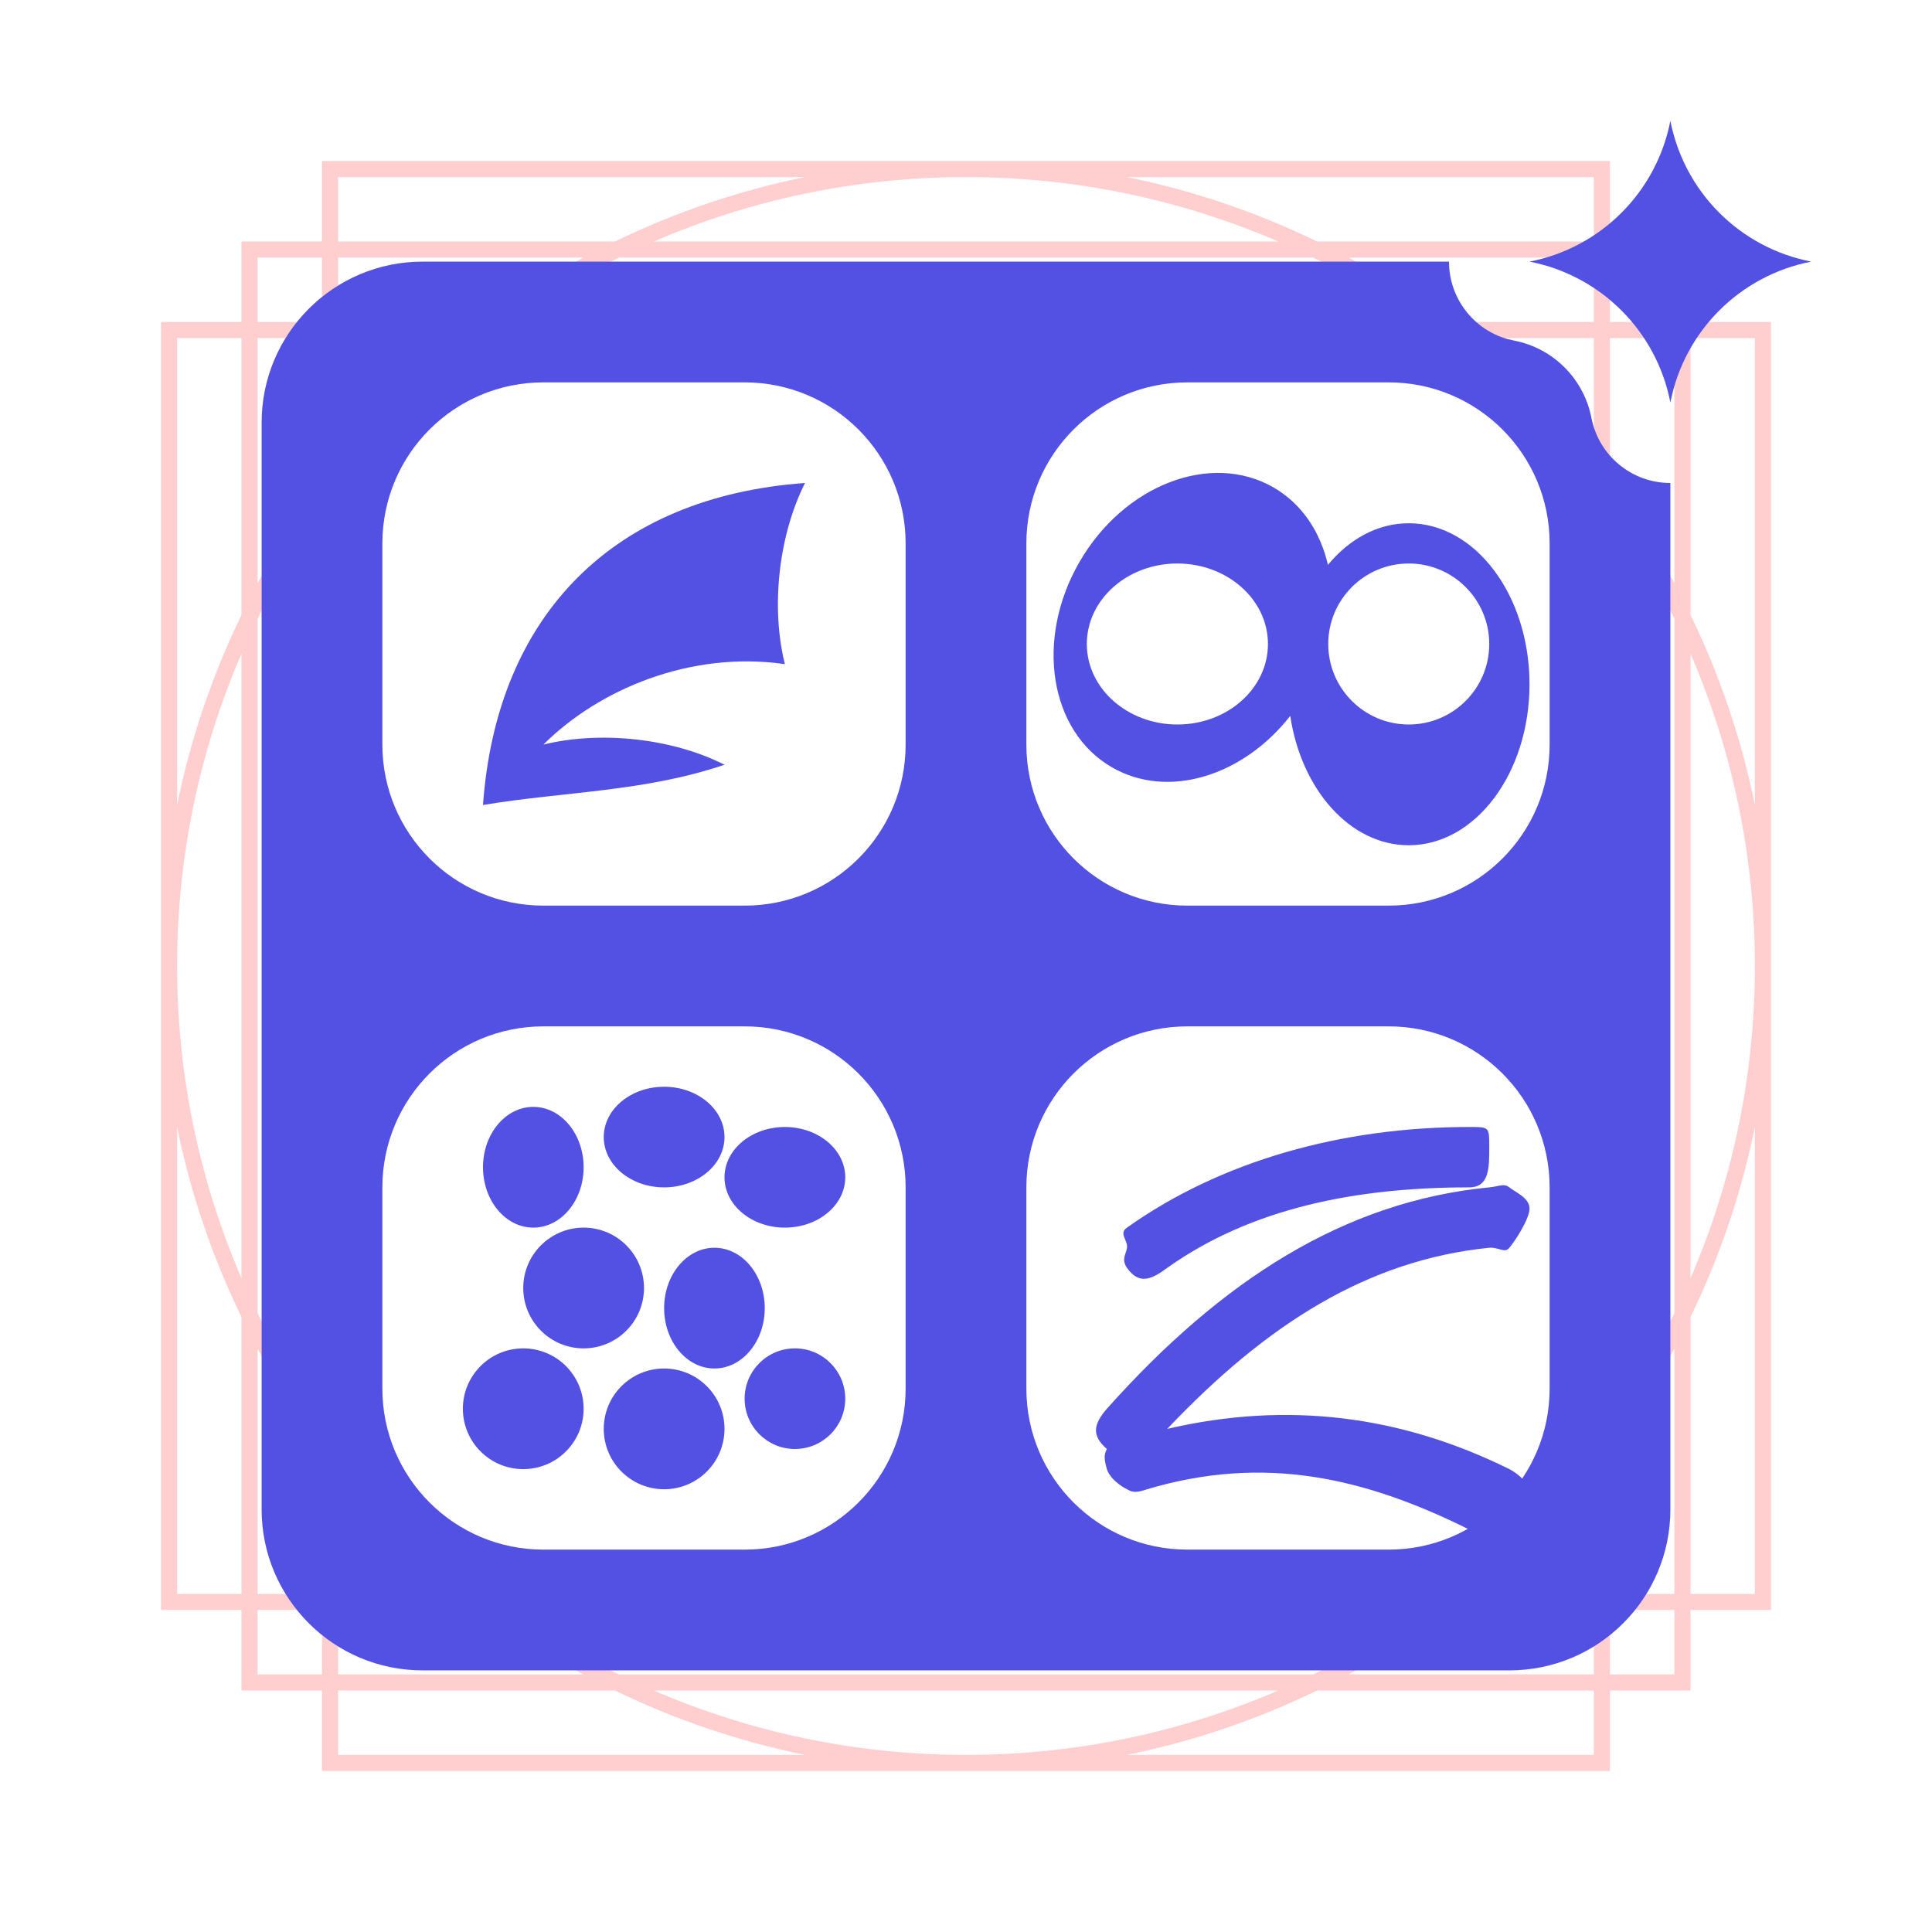
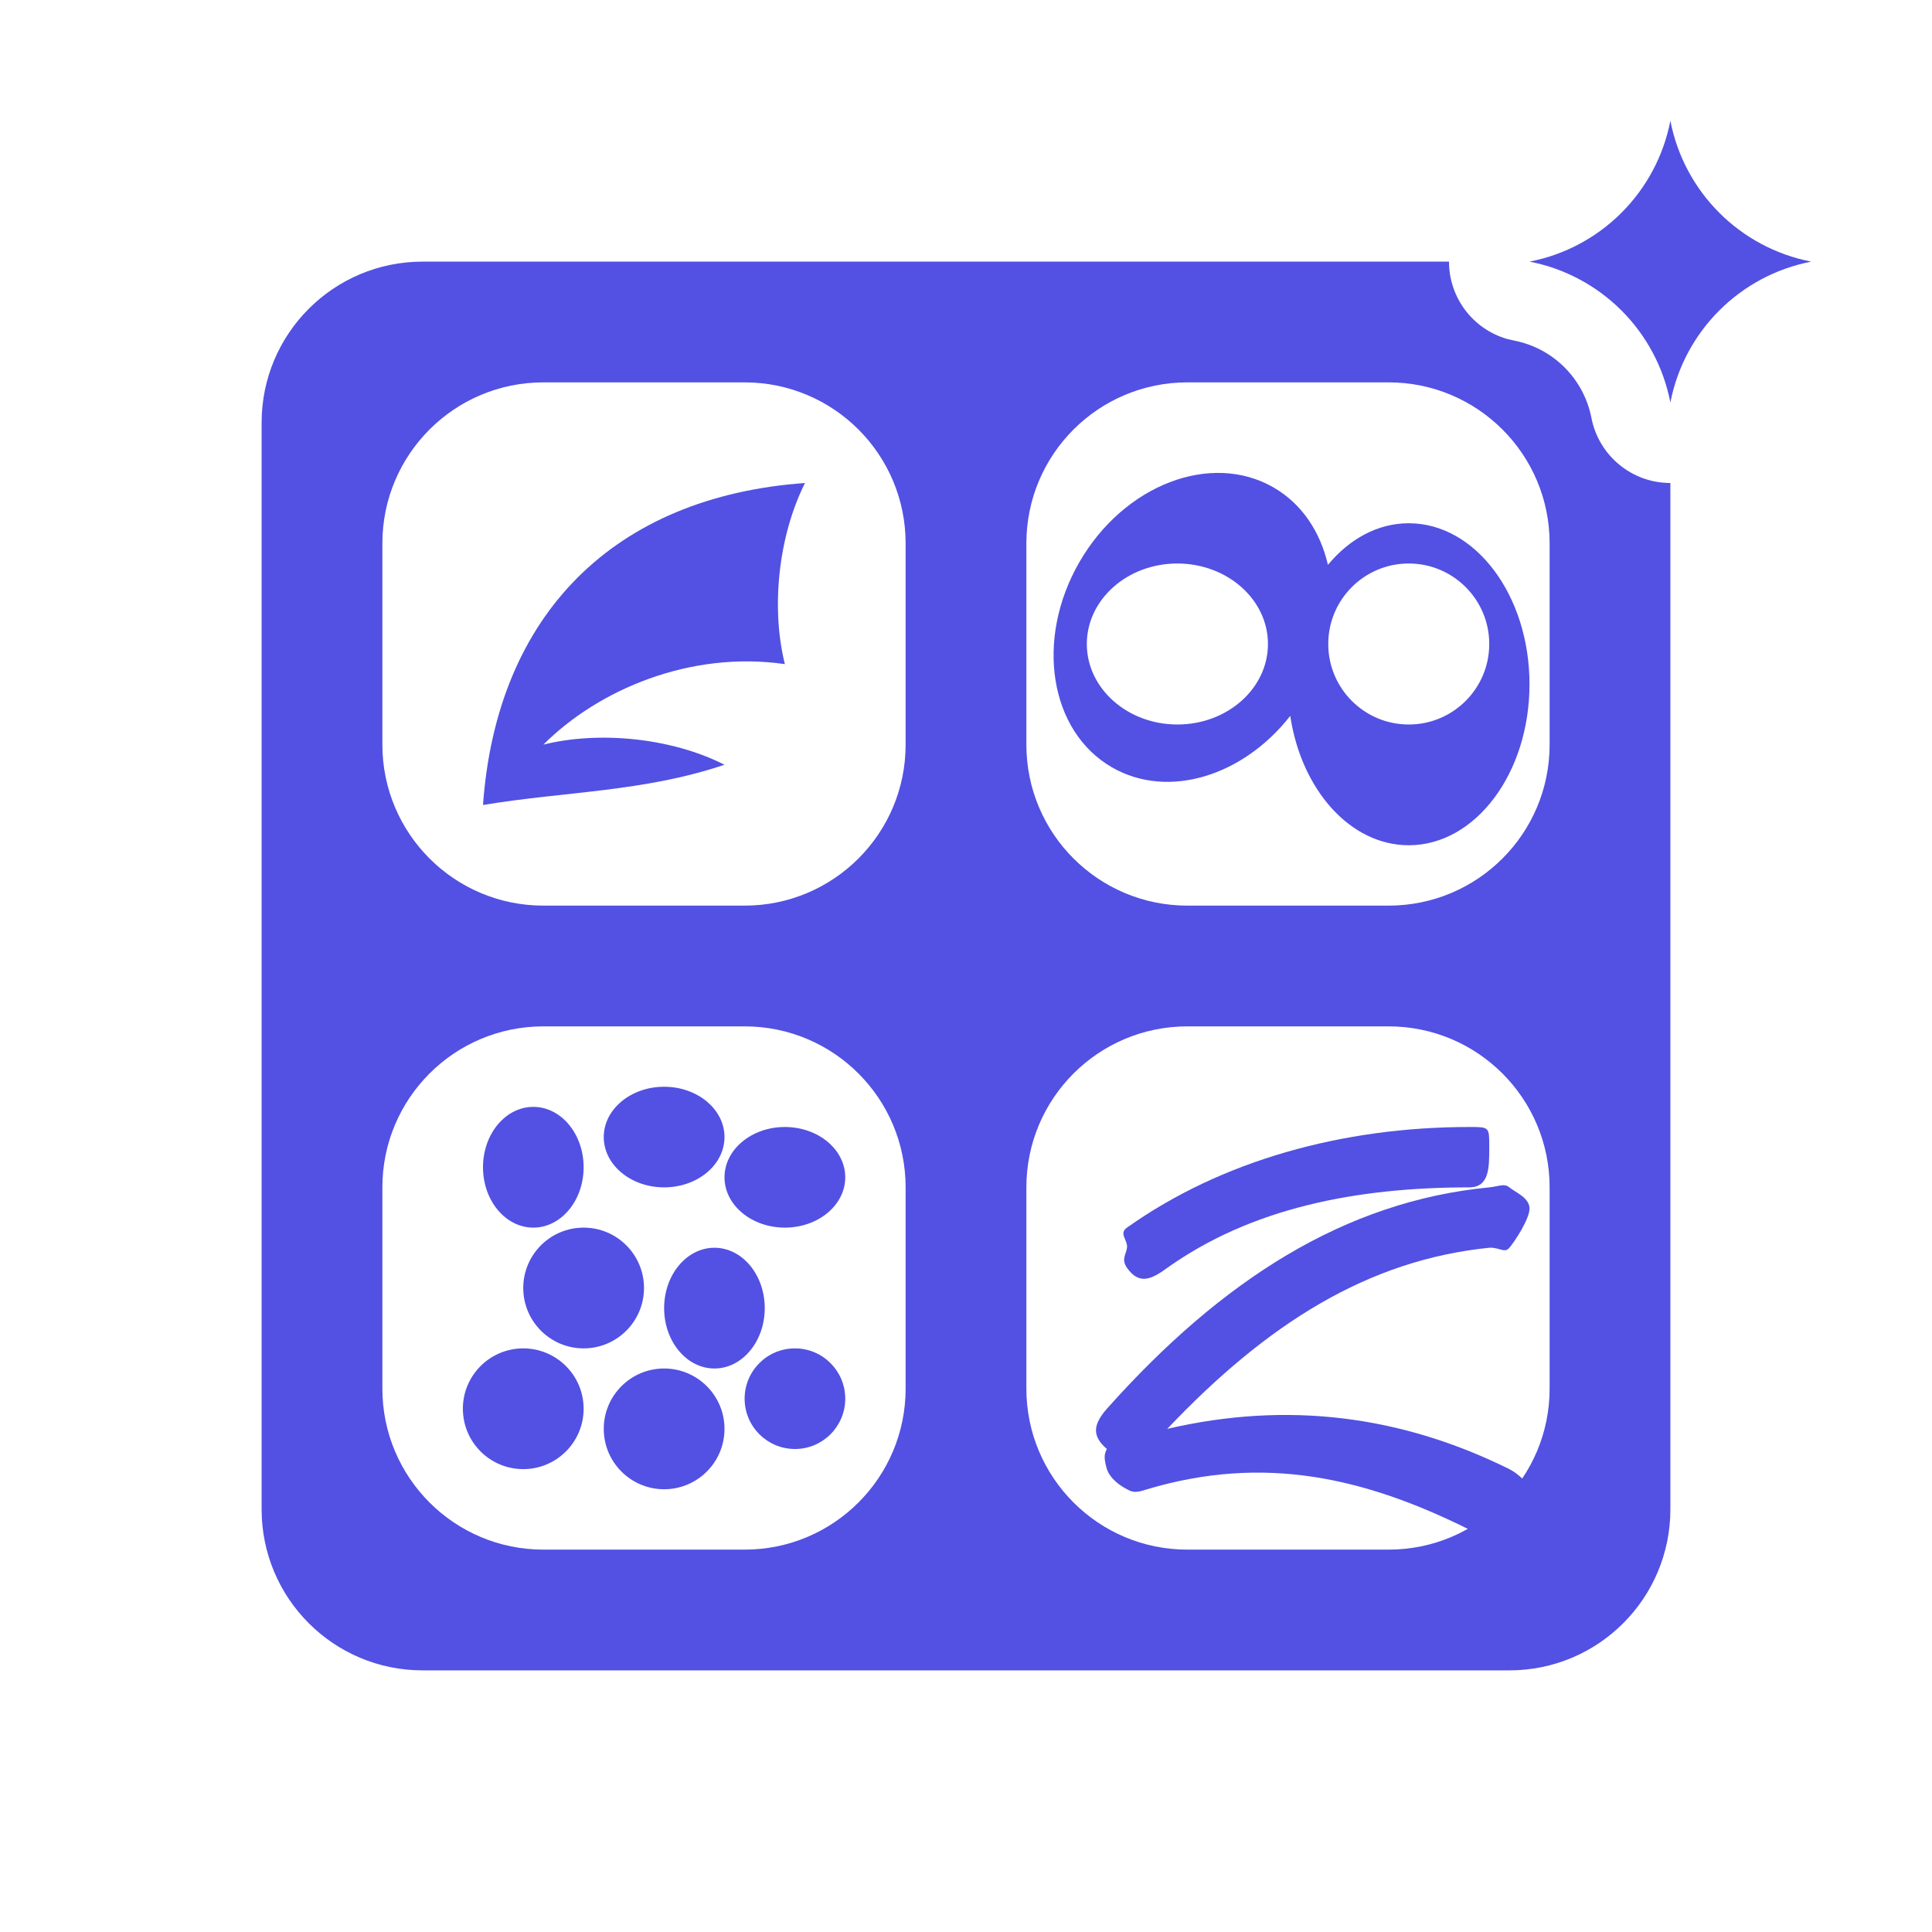
<svg xmlns="http://www.w3.org/2000/svg" width="24" height="24" viewBox="0 0 24 24" fill="none">
-   <path opacity="0.2" d="M20 3H21V4H22V20H21V21H20V22H4V21H3V20H2V4H3V3H4V2H20V3ZM4.2 21.8H10.001C9.171 21.631 8.38 21.36 7.639 21H4.2V21.8ZM8.121 21C9.311 21.514 10.622 21.8 12 21.8C13.378 21.8 14.689 21.514 15.879 21H8.121ZM16.361 21C15.62 21.36 14.829 21.631 13.999 21.8H19.8V21H16.361ZM3.2 20V20.8H4V20H3.2ZM4.2 20V20.8H7.247C6.811 20.564 6.393 20.296 5.999 20H4.2ZM6.344 20C6.768 20.3 7.216 20.569 7.687 20.8H16.314C16.784 20.569 17.232 20.3 17.656 20H6.344ZM18.001 20C17.607 20.296 17.189 20.564 16.753 20.8H19.8V20H18.001ZM20 20V20.8H20.8V20H20ZM21.8 13.999C21.631 14.829 21.36 15.62 21 16.361V19.8H21.8V13.999ZM20.8 16.753C20.564 17.189 20.296 17.606 20 18V19.8H20.8V16.753ZM19.8 18.255C19.343 18.824 18.825 19.343 18.256 19.8H19.8V18.255ZM6.069 4.2C5.365 4.736 4.736 5.365 4.2 6.069V17.93C4.736 18.634 5.365 19.264 6.069 19.8H17.931C18.635 19.264 19.264 18.634 19.8 17.93V6.069C19.264 5.365 18.635 4.736 17.931 4.2H6.069ZM4.2 19.8H5.744C5.175 19.343 4.657 18.824 4.2 18.255V19.8ZM3.2 19.8H4V18C3.704 17.606 3.436 17.189 3.2 16.753V19.8ZM2.2 19.8H3V16.361C2.64 15.62 2.368 14.829 2.2 13.999V19.8ZM4 6.343C3.7 6.767 3.431 7.215 3.2 7.686V16.314C3.431 16.784 3.7 17.232 4 17.656V6.343ZM20 17.656C20.3 17.232 20.569 16.784 20.8 16.314V7.686C20.569 7.215 20.3 6.767 20 6.343V17.656ZM3 8.12C2.486 9.31 2.2 10.621 2.2 12C2.2 13.378 2.487 14.689 3 15.879V8.12ZM21 15.879C21.514 14.689 21.8 13.378 21.8 12C21.8 10.621 21.514 9.31 21 8.12V15.879ZM2.2 10C2.369 9.171 2.64 8.379 3 7.638V4.2H2.2V10ZM21 7.638C21.36 8.379 21.631 9.171 21.8 10V4.2H21V7.638ZM3.2 7.246C3.436 6.81 3.704 6.393 4 5.999V4.2H3.2V7.246ZM20 5.999C20.296 6.393 20.564 6.81 20.8 7.246V4.2H20V5.999ZM4.2 5.744C4.657 5.175 5.175 4.657 5.744 4.2H4.2V5.744ZM18.256 4.2C18.825 4.657 19.343 5.175 19.8 5.744V4.2H18.256ZM3.2 4H4V3.2H3.2V4ZM4.2 4H5.999C6.393 3.704 6.811 3.436 7.247 3.2H4.2V4ZM7.687 3.2C7.216 3.431 6.768 3.7 6.344 4H17.656C17.232 3.7 16.784 3.431 16.314 3.2H7.687ZM16.753 3.2C17.189 3.436 17.607 3.704 18.001 4H19.8V3.2H16.753ZM20 4H20.8V3.2H20V4ZM4.2 3H7.639C8.38 2.64 9.171 2.368 10.001 2.2H4.2V3ZM12 2.2C10.622 2.2 9.311 2.487 8.121 3H15.879C14.689 2.487 13.378 2.2 12 2.2ZM13.999 2.2C14.829 2.368 15.62 2.64 16.361 3H19.8V2.2H13.999Z" fill="#FF0E0E" />
  <path d="M6 10C6.17 7.63 7.63 6.17 10 6C9.66 6.68 9.58 7.57 9.75 8.25C8.57 8.08 7.43 8.57 6.75 9.25C7.43 9.08 8.33 9.16 9 9.5C7.99 9.84 7.02 9.83 6 10Z" fill="#5251E3" />
  <path d="M13.409 6.982C13.963 6.022 15.043 5.607 15.82 6.055C16.174 6.259 16.402 6.608 16.496 7.017C16.762 6.696 17.113 6.5 17.5 6.5C18.328 6.5 19 7.396 19 8.5C19 9.605 18.328 10.5 17.5 10.5C16.772 10.5 16.165 9.809 16.028 8.893C15.441 9.643 14.508 9.933 13.813 9.532C13.036 9.084 12.855 7.942 13.409 6.982ZM14.626 7C14.004 7 13.501 7.448 13.501 8C13.501 8.552 14.005 9 14.626 9C15.247 9 15.751 8.552 15.751 8C15.751 7.448 15.247 7.001 14.626 7ZM17.5 7C16.948 7 16.5 7.448 16.5 8C16.5 8.552 16.948 9 17.5 9C18.052 9 18.5 8.552 18.5 8C18.5 7.448 18.052 7 17.5 7Z" fill="#5251E3" />
  <path d="M8.25 17C8.664 17 9 17.336 9 17.75C9 18.164 8.664 18.5 8.25 18.5C7.836 18.5 7.5 18.164 7.5 17.75C7.5 17.336 7.836 17 8.25 17ZM6.5 16.75C6.914 16.75 7.25 17.086 7.25 17.5C7.25 17.914 6.914 18.25 6.5 18.25C6.086 18.25 5.75 17.914 5.75 17.5C5.75 17.086 6.086 16.75 6.5 16.75ZM9.875 16.75C10.22 16.75 10.5 17.03 10.5 17.375C10.5 17.72 10.22 18 9.875 18C9.53 18 9.25 17.72 9.25 17.375C9.25 17.03 9.53 16.75 9.875 16.75ZM8.875 15.5C9.22 15.5 9.5 15.836 9.5 16.25C9.5 16.664 9.22 17 8.875 17C8.53 17 8.25 16.664 8.25 16.25C8.25 15.836 8.53 15.5 8.875 15.5ZM7.25 15.25C7.664 15.25 8 15.586 8 16C8 16.414 7.664 16.75 7.25 16.75C6.836 16.75 6.5 16.414 6.5 16C6.5 15.586 6.836 15.25 7.25 15.25ZM6.625 13.75C6.97 13.75 7.25 14.086 7.25 14.5C7.25 14.914 6.97 15.25 6.625 15.25C6.28 15.25 6 14.914 6 14.5C6 14.086 6.28 13.75 6.625 13.75ZM9.75 14C10.164 14 10.5 14.28 10.5 14.625C10.5 14.97 10.164 15.25 9.75 15.25C9.336 15.25 9 14.97 9 14.625C9 14.28 9.336 14 9.75 14ZM8.25 13.5C8.664 13.5 9 13.78 9 14.125C9 14.47 8.664 14.75 8.25 14.75C7.836 14.75 7.5 14.47 7.5 14.125C7.5 13.78 7.836 13.5 8.25 13.5Z" fill="#5251E3" />
  <path d="M18.75 14.75C18.823 14.81 18.987 14.873 19 15C19.013 15.127 18.81 15.433 18.75 15.5C18.69 15.573 18.627 15.493 18.5 15.5C16.993 15.653 15.739 16.443 14.5 17.75C15.992 17.403 17.403 17.583 18.75 18.25C18.863 18.31 18.973 18.413 19 18.5C19.027 18.587 18.803 18.637 18.75 18.75C18.69 18.863 18.837 18.973 18.75 19C18.669 19.027 18.363 19.053 18.25 19C16.95 18.353 15.703 18.067 14.25 18.5C14.13 18.54 14.08 18.547 14 18.5C13.92 18.46 13.79 18.37 13.75 18.25C13.717 18.13 13.71 18.073 13.75 18C13.557 17.833 13.583 17.693 13.75 17.5C15.177 15.9 16.707 14.923 18.5 14.75C18.627 14.737 18.683 14.697 18.75 14.75ZM18.25 14C18.503 14 18.5 13.997 18.5 14.25C18.5 14.503 18.503 14.75 18.25 14.75C16.837 14.75 15.54 15.01 14.5 15.75C14.293 15.903 14.147 15.957 14 15.75C13.927 15.643 13.987 15.587 14 15.5C14.013 15.407 13.893 15.323 14 15.25C15.172 14.417 16.677 14 18.25 14Z" fill="#5251E3" />
  <path d="M18 3.25C18 3.699 18.298 4.089 18.723 4.211L18.81 4.231C19.295 4.326 19.674 4.705 19.769 5.19C19.86 5.66 20.271 6 20.75 6V18.75C20.75 19.855 19.855 20.75 18.75 20.75H5.25C4.145 20.75 3.25 19.855 3.25 18.75V5.25C3.25 4.145 4.145 3.25 5.25 3.25H18ZM6.75 12.75C5.645 12.75 4.75 13.645 4.75 14.75V17.25C4.75 18.355 5.645 19.25 6.75 19.25H9.25C10.355 19.25 11.25 18.355 11.25 17.25V14.75C11.25 13.645 10.355 12.75 9.25 12.75H6.75ZM14.75 12.75C13.645 12.75 12.75 13.645 12.75 14.75V17.25C12.75 18.355 13.645 19.25 14.75 19.25H17.25C18.355 19.25 19.25 18.355 19.25 17.25V14.75C19.25 13.645 18.355 12.75 17.25 12.75H14.75ZM6.75 4.75C5.645 4.75 4.75 5.645 4.75 6.75V9.25C4.75 10.355 5.645 11.25 6.75 11.25H9.25C10.355 11.25 11.25 10.355 11.25 9.25V6.75C11.25 5.645 10.355 4.75 9.25 4.75H6.75ZM14.75 4.75C13.645 4.75 12.75 5.645 12.75 6.75V9.25C12.75 10.355 13.645 11.25 14.75 11.25H17.25C18.355 11.25 19.25 10.355 19.25 9.25V6.75C19.25 5.645 18.355 4.75 17.25 4.75H14.75Z" fill="#5251E3" />
  <path d="M19 3.25C19.886 3.078 20.578 2.386 20.75 1.5C20.922 2.386 21.614 3.078 22.5 3.25C21.614 3.422 20.922 4.114 20.75 5C20.578 4.114 19.886 3.422 19 3.25Z" fill="#5251E3" />
</svg>
